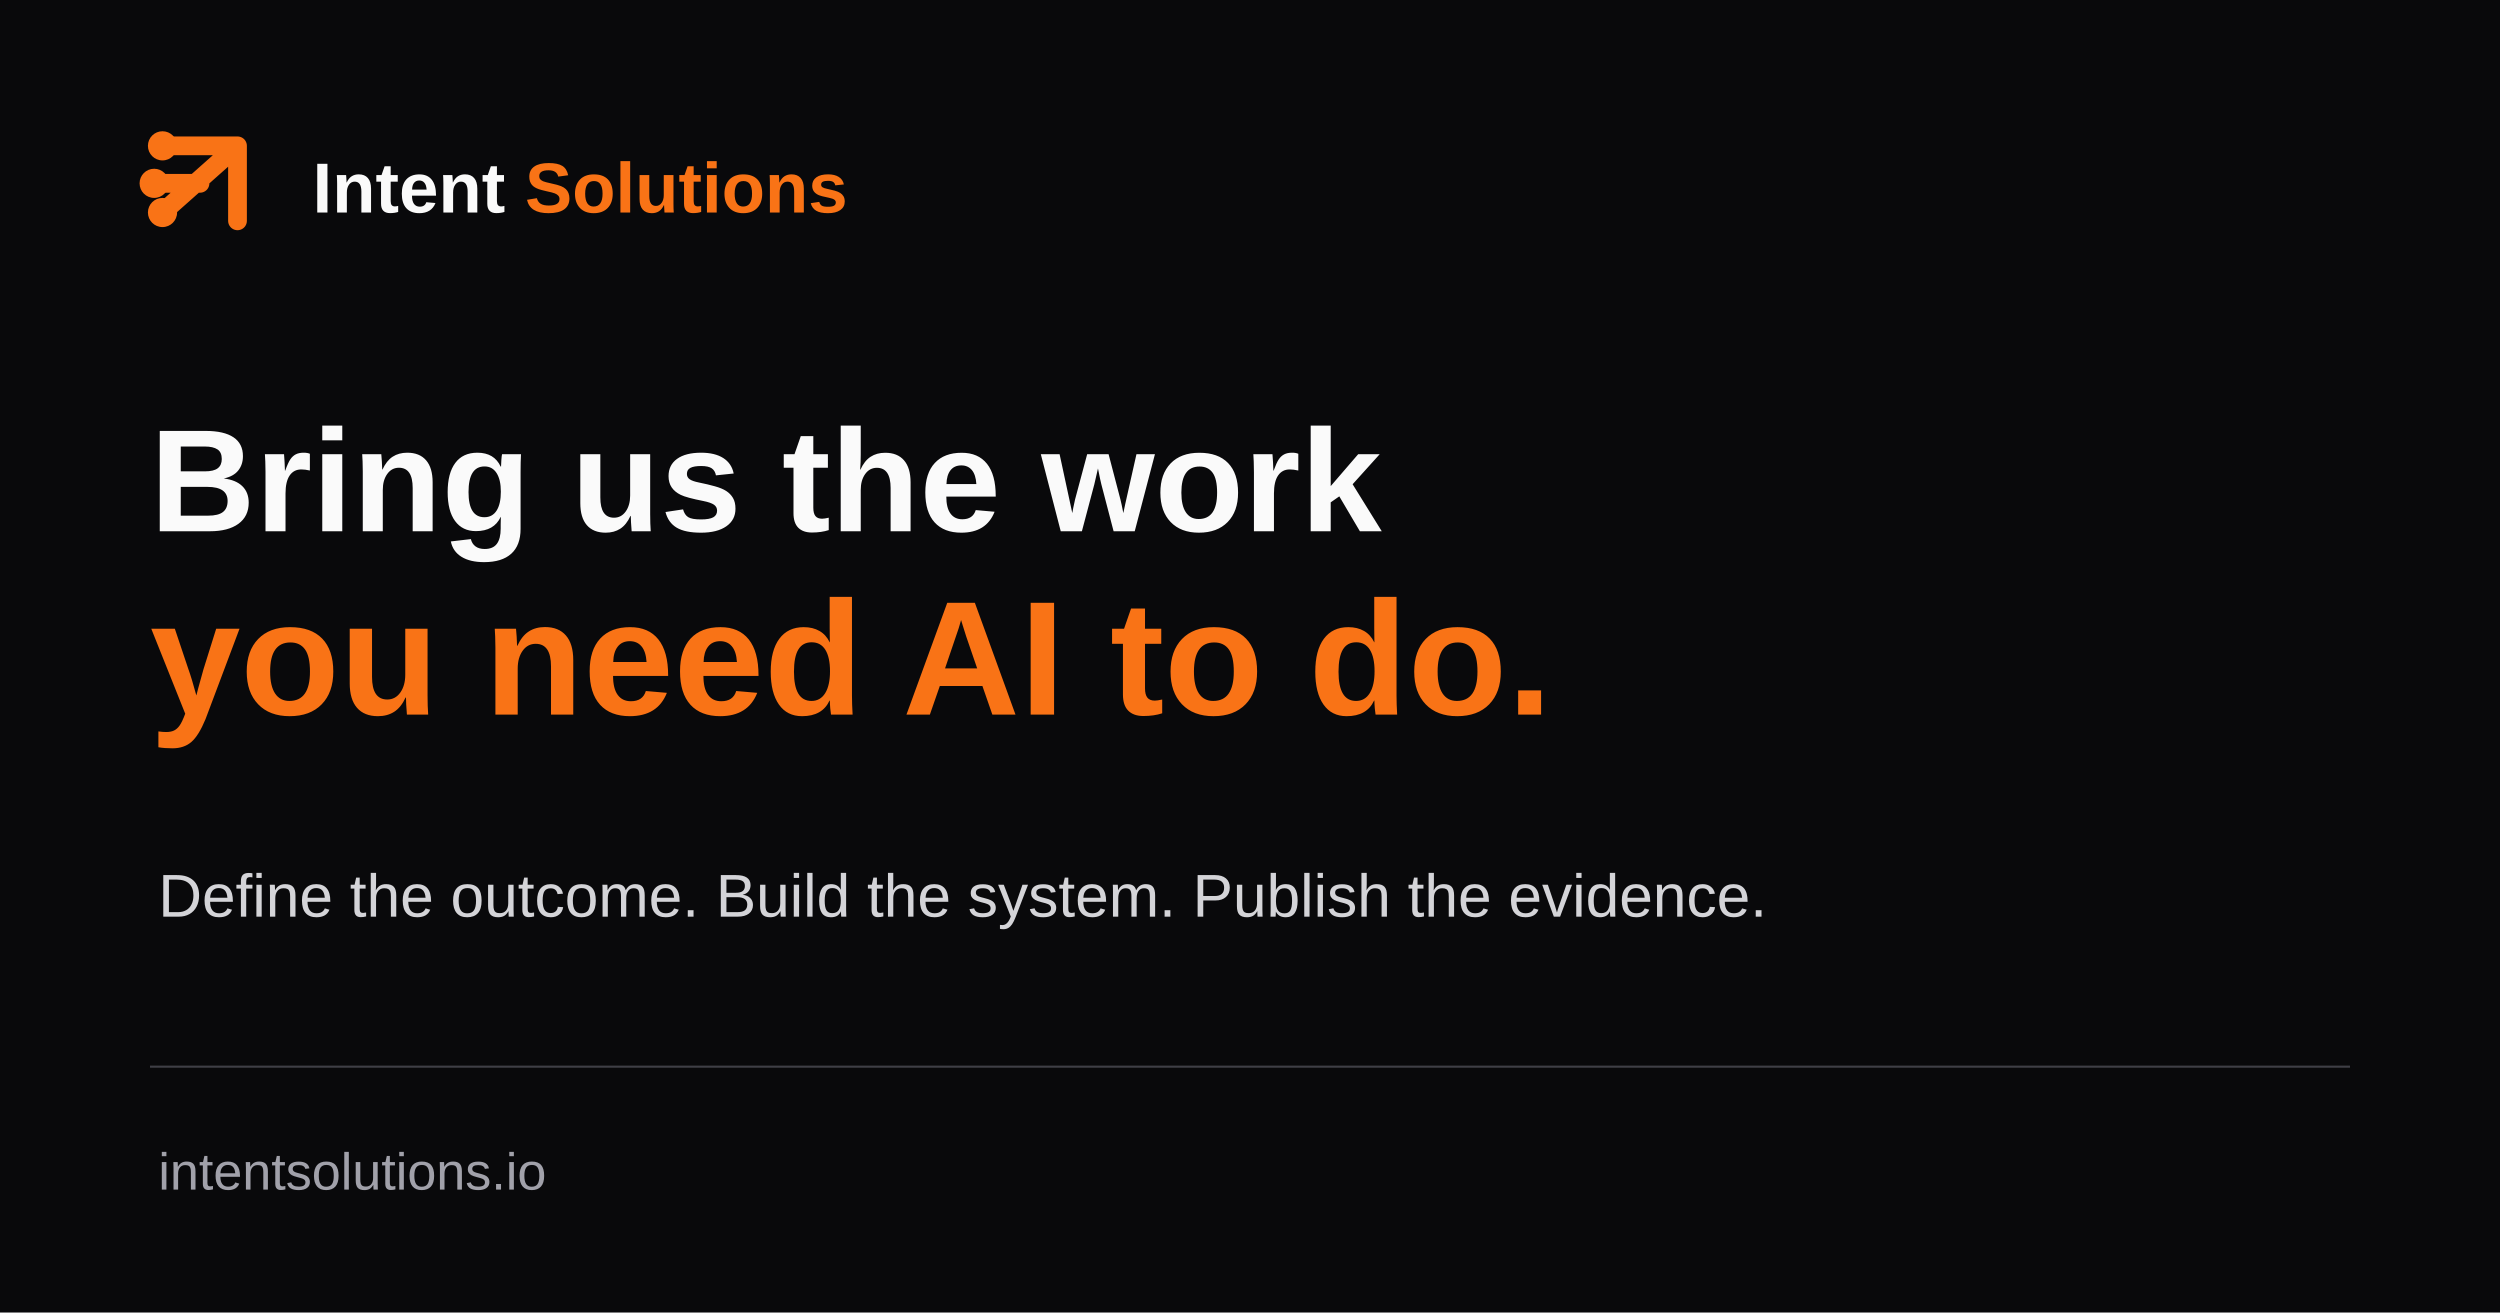
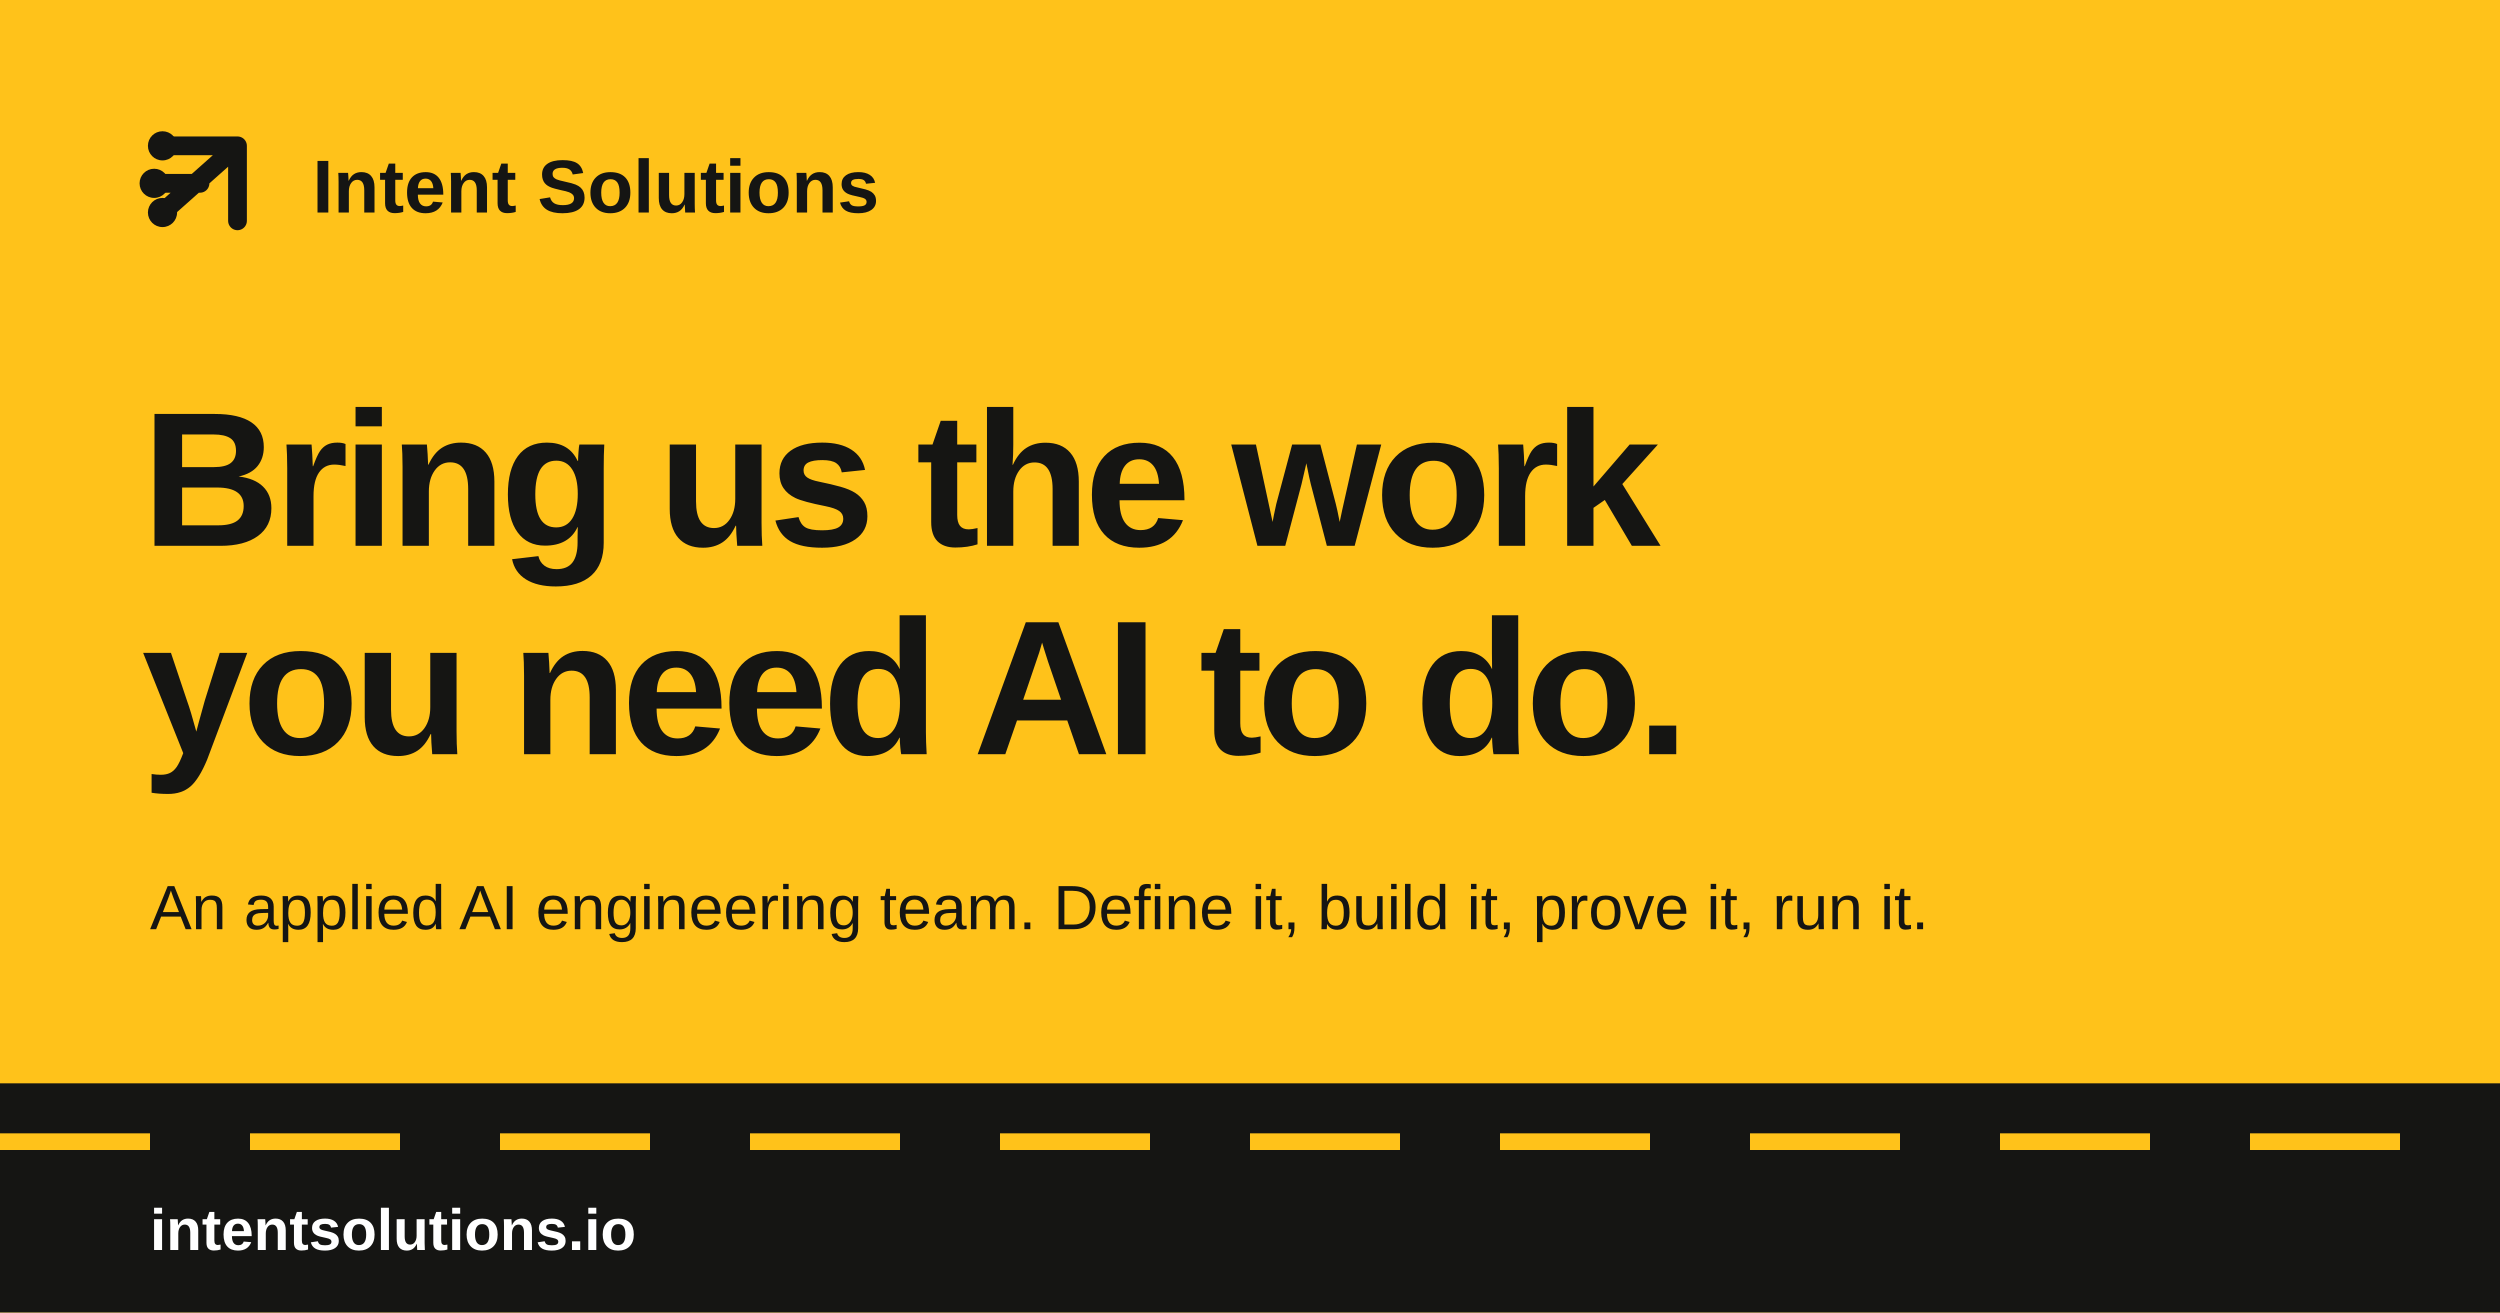
<svg xmlns="http://www.w3.org/2000/svg" width="1200" height="630" viewBox="0 0 1200 630">
-   <rect width="1200" height="630" fill="#09090b" />
-   <g transform="translate(64 54)" fill="none" stroke="#f97316" stroke-width="9" stroke-linecap="round" stroke-linejoin="round">
+   <rect width="1200" height="630" fill="#FFC21A" />
+   <g transform="translate(64 54)" fill="none" stroke="#151513" stroke-width="9" stroke-linecap="round" stroke-linejoin="round">
    <path d="M14 16h36v36M14 48 50 16M10 34h22" />
  </g>
-   <g transform="translate(64 54)" fill="#f97316">
+   <g transform="translate(64 54)" fill="#151513">
    <circle cx="14" cy="16" r="7" />
    <circle cx="10" cy="34" r="7" />
    <circle cx="14" cy="48" r="7" />
  </g>
-   <text x="150" y="102" font-family="Arial,sans-serif" font-size="34" font-weight="700" fill="#fafafa">Intent <tspan fill="#f97316">Solutions</tspan>
-   </text>
-   <text x="72" y="255" font-family="Arial,sans-serif" font-size="70" font-weight="700" fill="#fafafa">Bring us the work</text>
-   <text x="72" y="343" font-family="Arial,sans-serif" font-size="78" font-weight="700" fill="#f97316">you need AI to do.</text>
-   <text x="76" y="440" font-family="Arial,sans-serif" font-size="29" fill="#d4d4d8">Define the outcome. Build the system. Publish the evidence.</text>
-   <path d="M72 512h1056" stroke="#3f3f46" />
-   <text x="76" y="571" font-family="Arial,sans-serif" font-size="25" fill="#a1a1aa">intentsolutions.io</text>
+   <text x="150" y="102" font-family="Overpass,Arial,sans-serif" font-size="36" font-weight="900" fill="#151513">Intent Solutions</text>
+   <text x="68" y="262" font-family="Overpass,Arial,sans-serif" font-size="92" font-weight="900" letter-spacing="-3" fill="#151513">Bring us the work</text>
+   <text x="68" y="362" font-family="Overpass,Arial,sans-serif" font-size="92" font-weight="900" letter-spacing="-3" fill="#151513">you need AI to do.</text>
+   <text x="72" y="446" font-family="Overpass,Arial,sans-serif" font-size="30" font-weight="400" fill="#151513">An applied AI engineering team. Define it, build it, prove it, run it.</text>
+   <rect y="520" width="1200" height="110" fill="#151513" />
+   <path d="M0 548h1200" stroke="#FFC21A" stroke-width="8" stroke-dasharray="72 48" />
+   <text x="72" y="600" font-family="Overpass,Arial,sans-serif" font-size="28" font-weight="800" fill="#FFFFFF">intentsolutions.io</text>
</svg>
